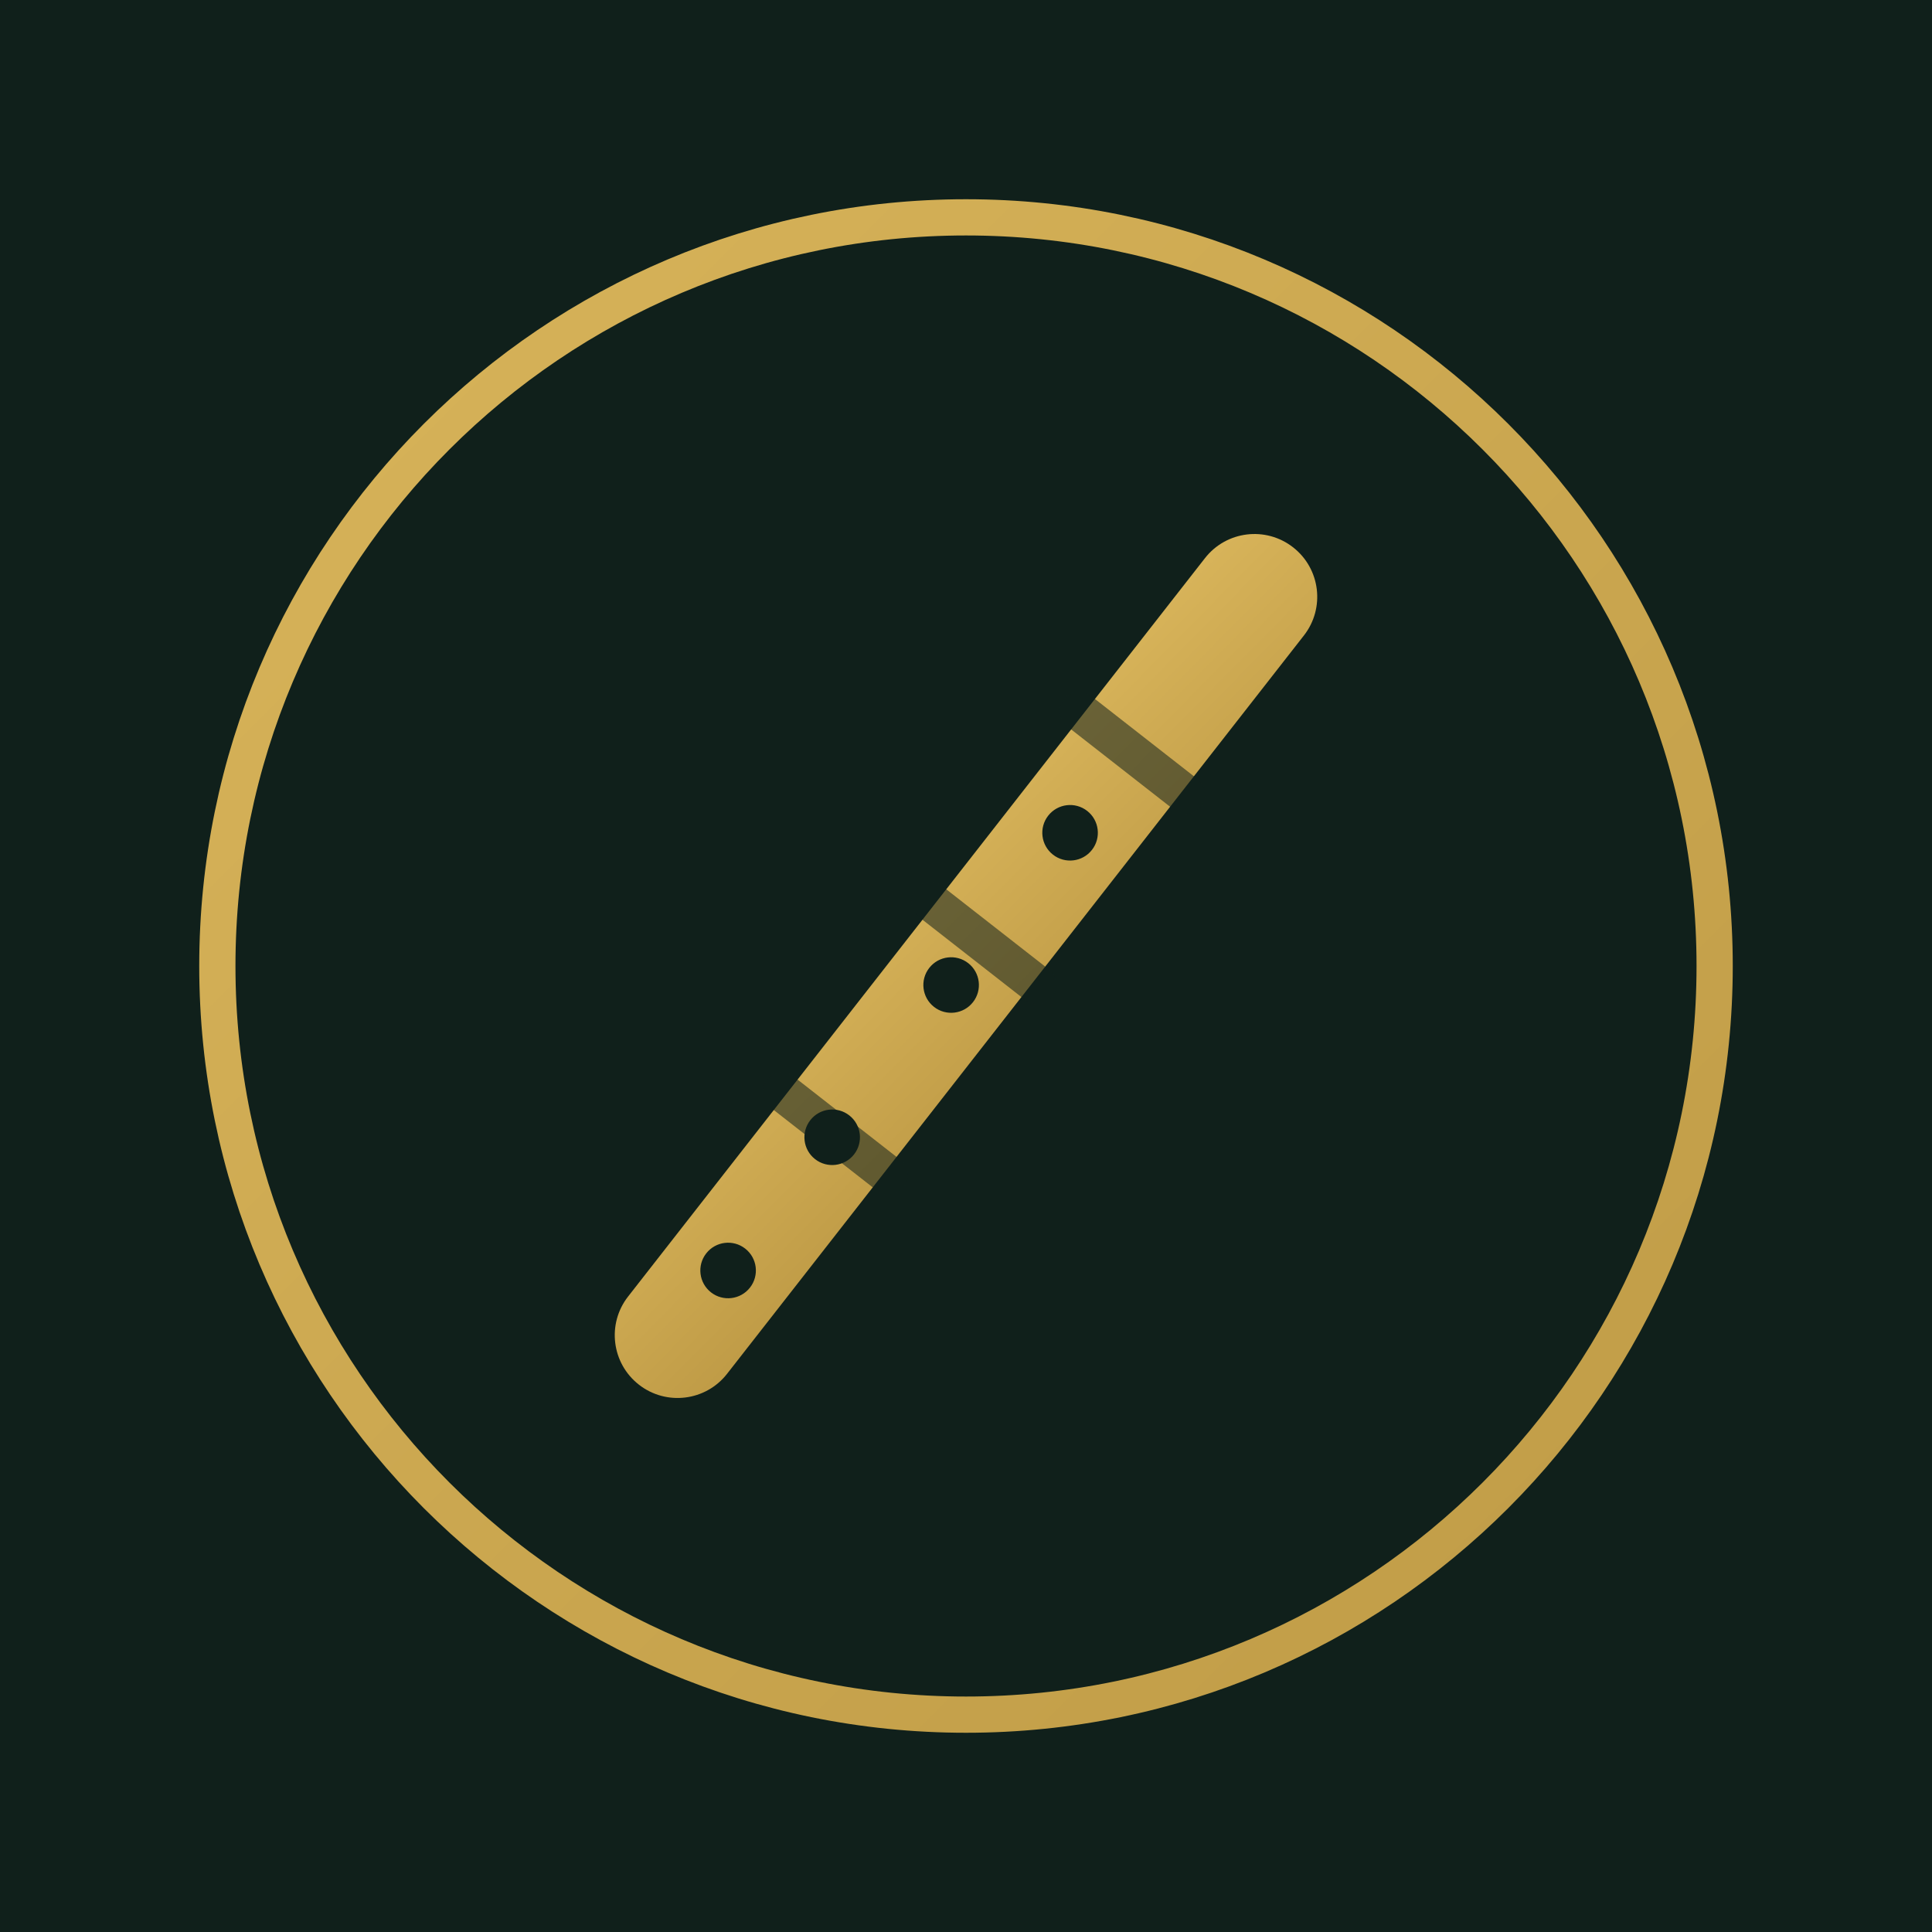
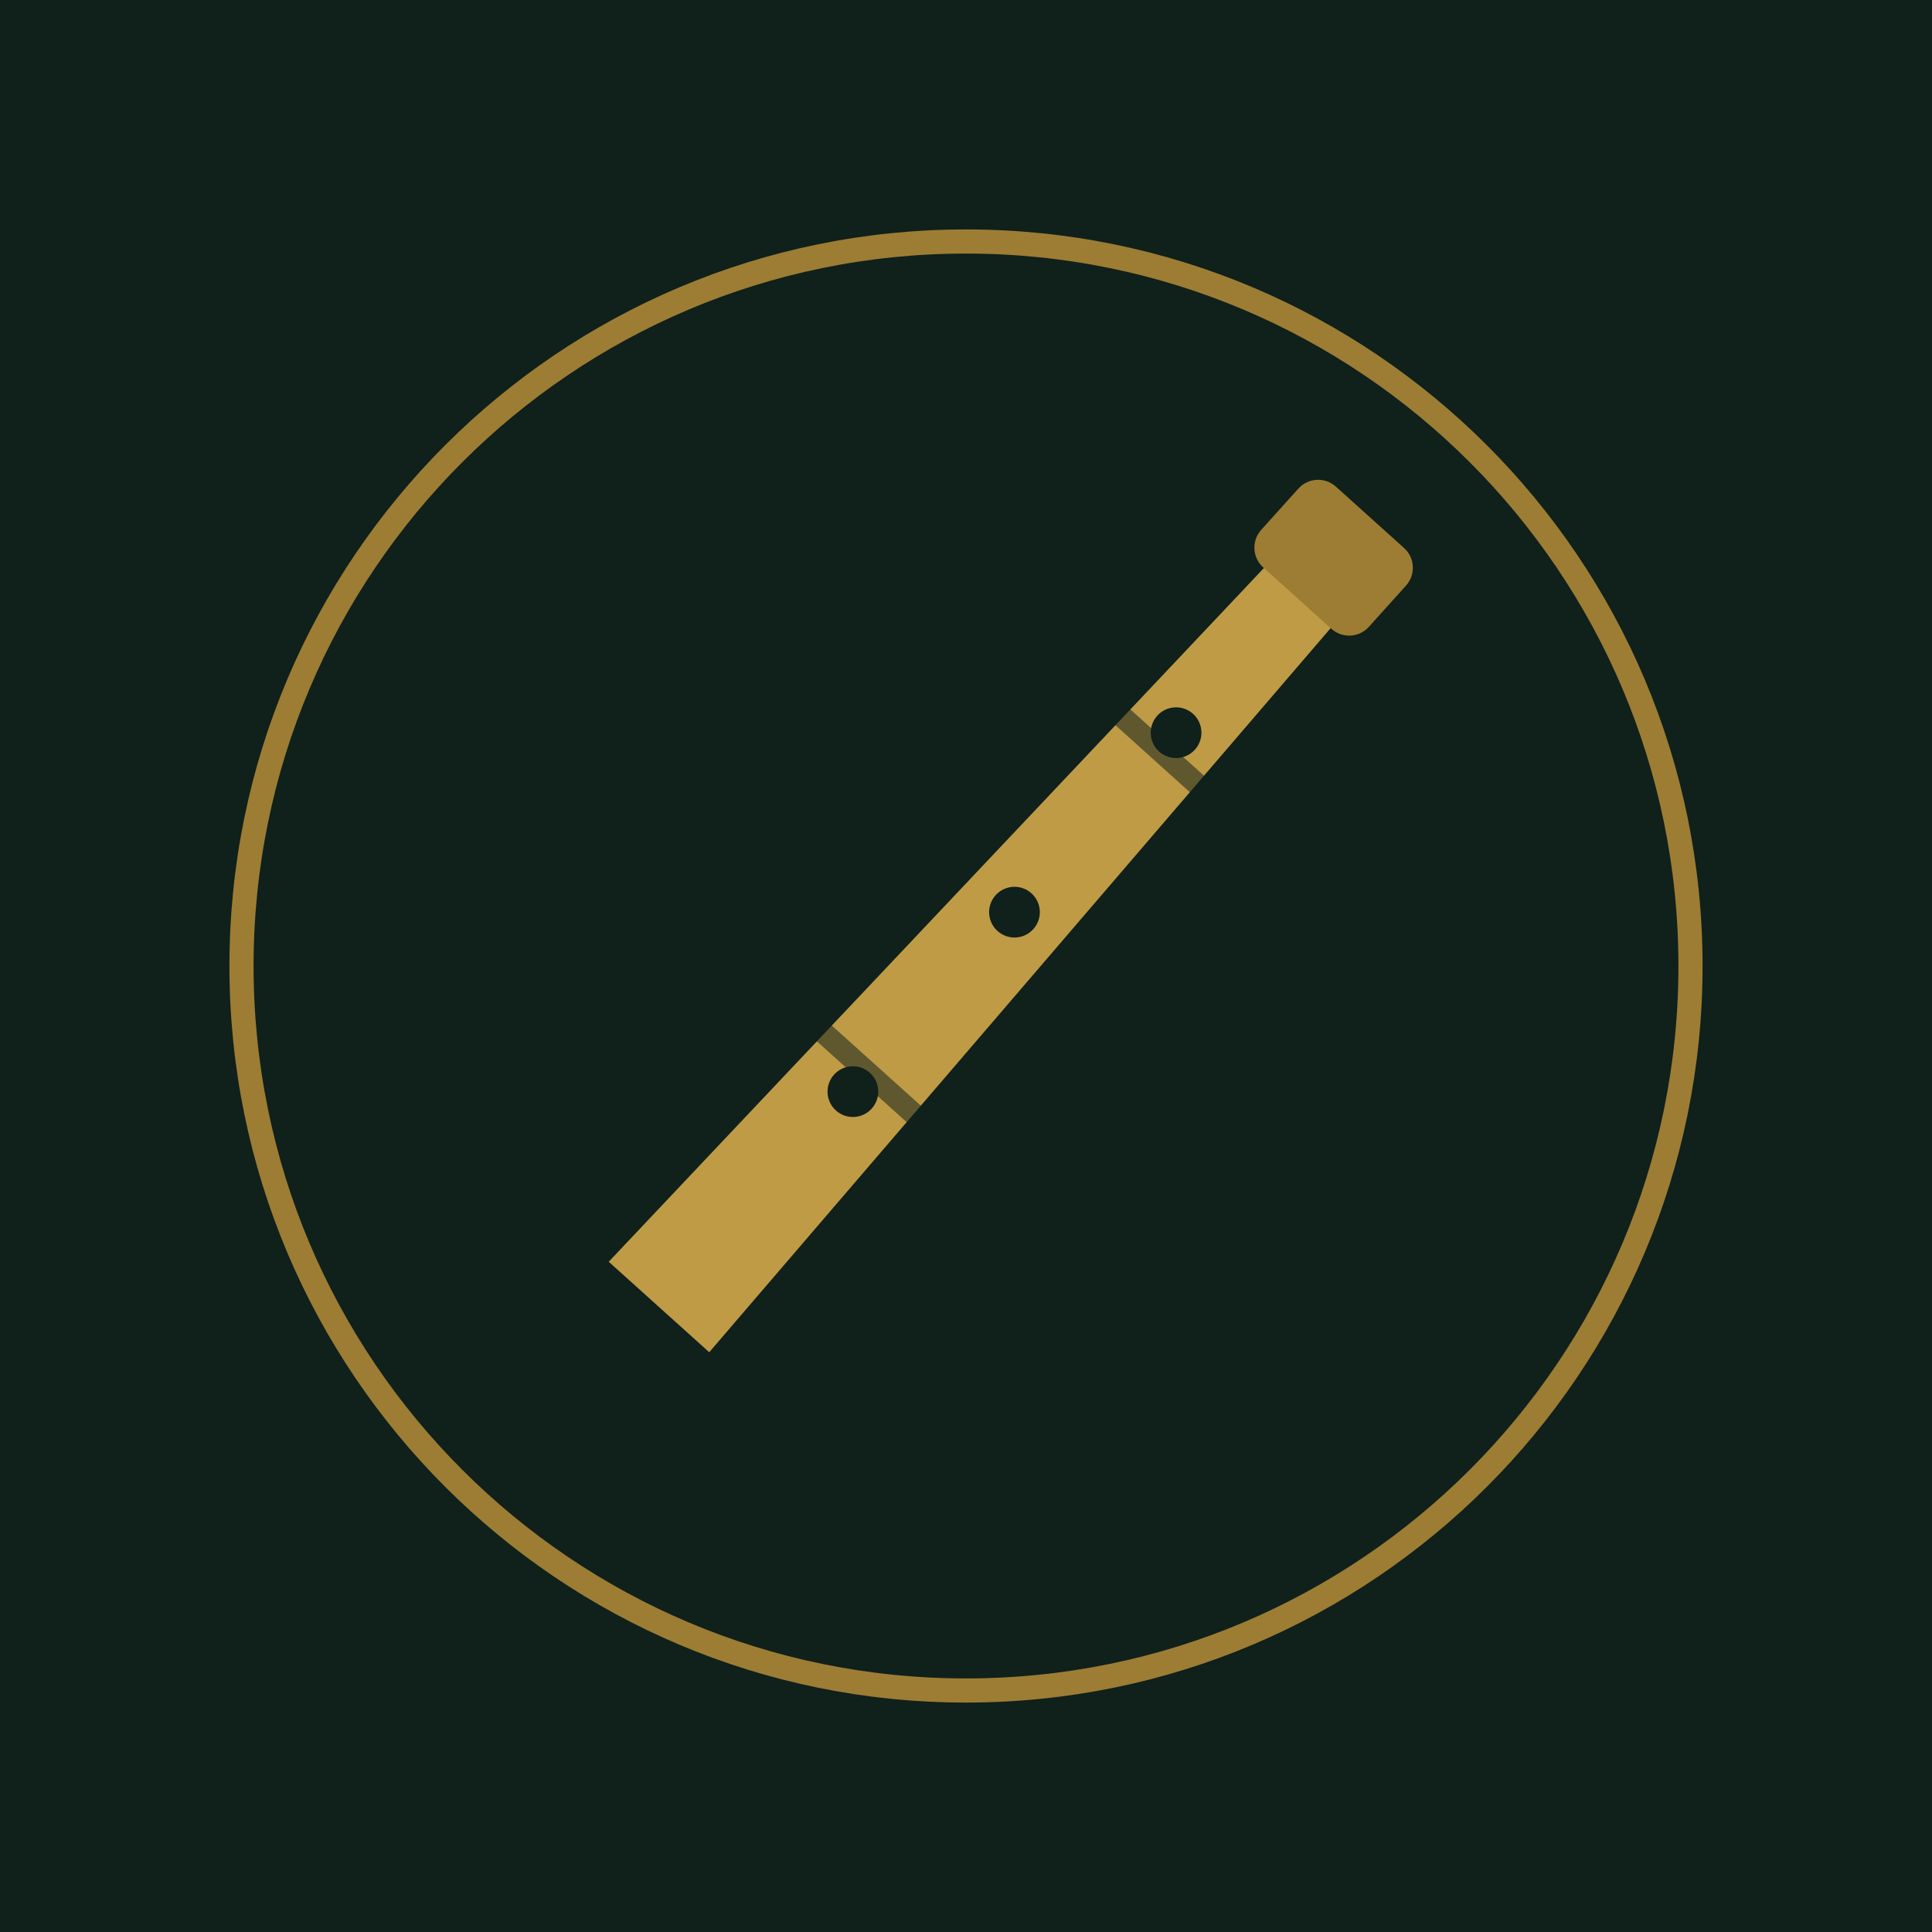
<svg xmlns="http://www.w3.org/2000/svg" fill="none" viewBox="0 0 64 64">
-   <defs>
-     <linearGradient id="g" x1="0" x2="1" y1="0" y2="1">
-       <stop offset="0" stop-color="#d8b45a" />
-       <stop offset="1" stop-color="#bf9b46" />
-     </linearGradient>
-   </defs>
  <rect width="64" height="64" fill="#10201b" />
  <g transform="translate(6.4 6.4) scale(0.8)">
-     <circle cx="32" cy="32" r="31" fill="#10201b" stroke="url(#g)" stroke-width="1.5" />
-     <g transform="rotate(38 32 32)">
-       <rect width="5.2" height="44" x="29.4" y="10" fill="url(#g)" rx="2.6" />
-       <rect width="7.2" height="1.6" x="28.4" y="20" fill="#10201b" opacity=".55" rx=".8" />
-       <rect width="7.2" height="1.6" x="28.4" y="30" fill="#10201b" opacity=".55" rx=".8" />
-       <rect width="7.2" height="1.6" x="28.4" y="40" fill="#10201b" opacity=".55" rx=".8" />
-       <circle cx="32" cy="25" r="1.15" fill="#10201b" />
-       <circle cx="32" cy="33" r="1.15" fill="#10201b" />
-       <circle cx="32" cy="41" r="1.15" fill="#10201b" />
-       <circle cx="32" cy="48" r="1.15" fill="#10201b" />
+     <circle cx="32" cy="32" r="30" fill="#10201b" stroke="#9c7d33" stroke-width="1" />
+     <g transform="rotate(42 32 32)">
+       <polygon points="30.2,9 33.8,9 34.8,51 29.2,51" fill="#bf9b46" />
+       <rect x="29" y="7" width="6" height="4.5" rx="1.1" fill="#9c7d33" />
+       <line x1="28.7" y1="20" x2="35.1" y2="20" stroke="#10201b" stroke-width="0.9" opacity=".55" />
+       <line x1="28.7" y1="38" x2="35.1" y2="38" stroke="#10201b" stroke-width="0.9" opacity=".55" />
+       <circle cx="32" cy="19" r="1.05" fill="#10201b" />
+       <circle cx="32" cy="29" r="1.05" fill="#10201b" />
+       <circle cx="32" cy="39" r="1.05" fill="#10201b" />
    </g>
  </g>
</svg>
